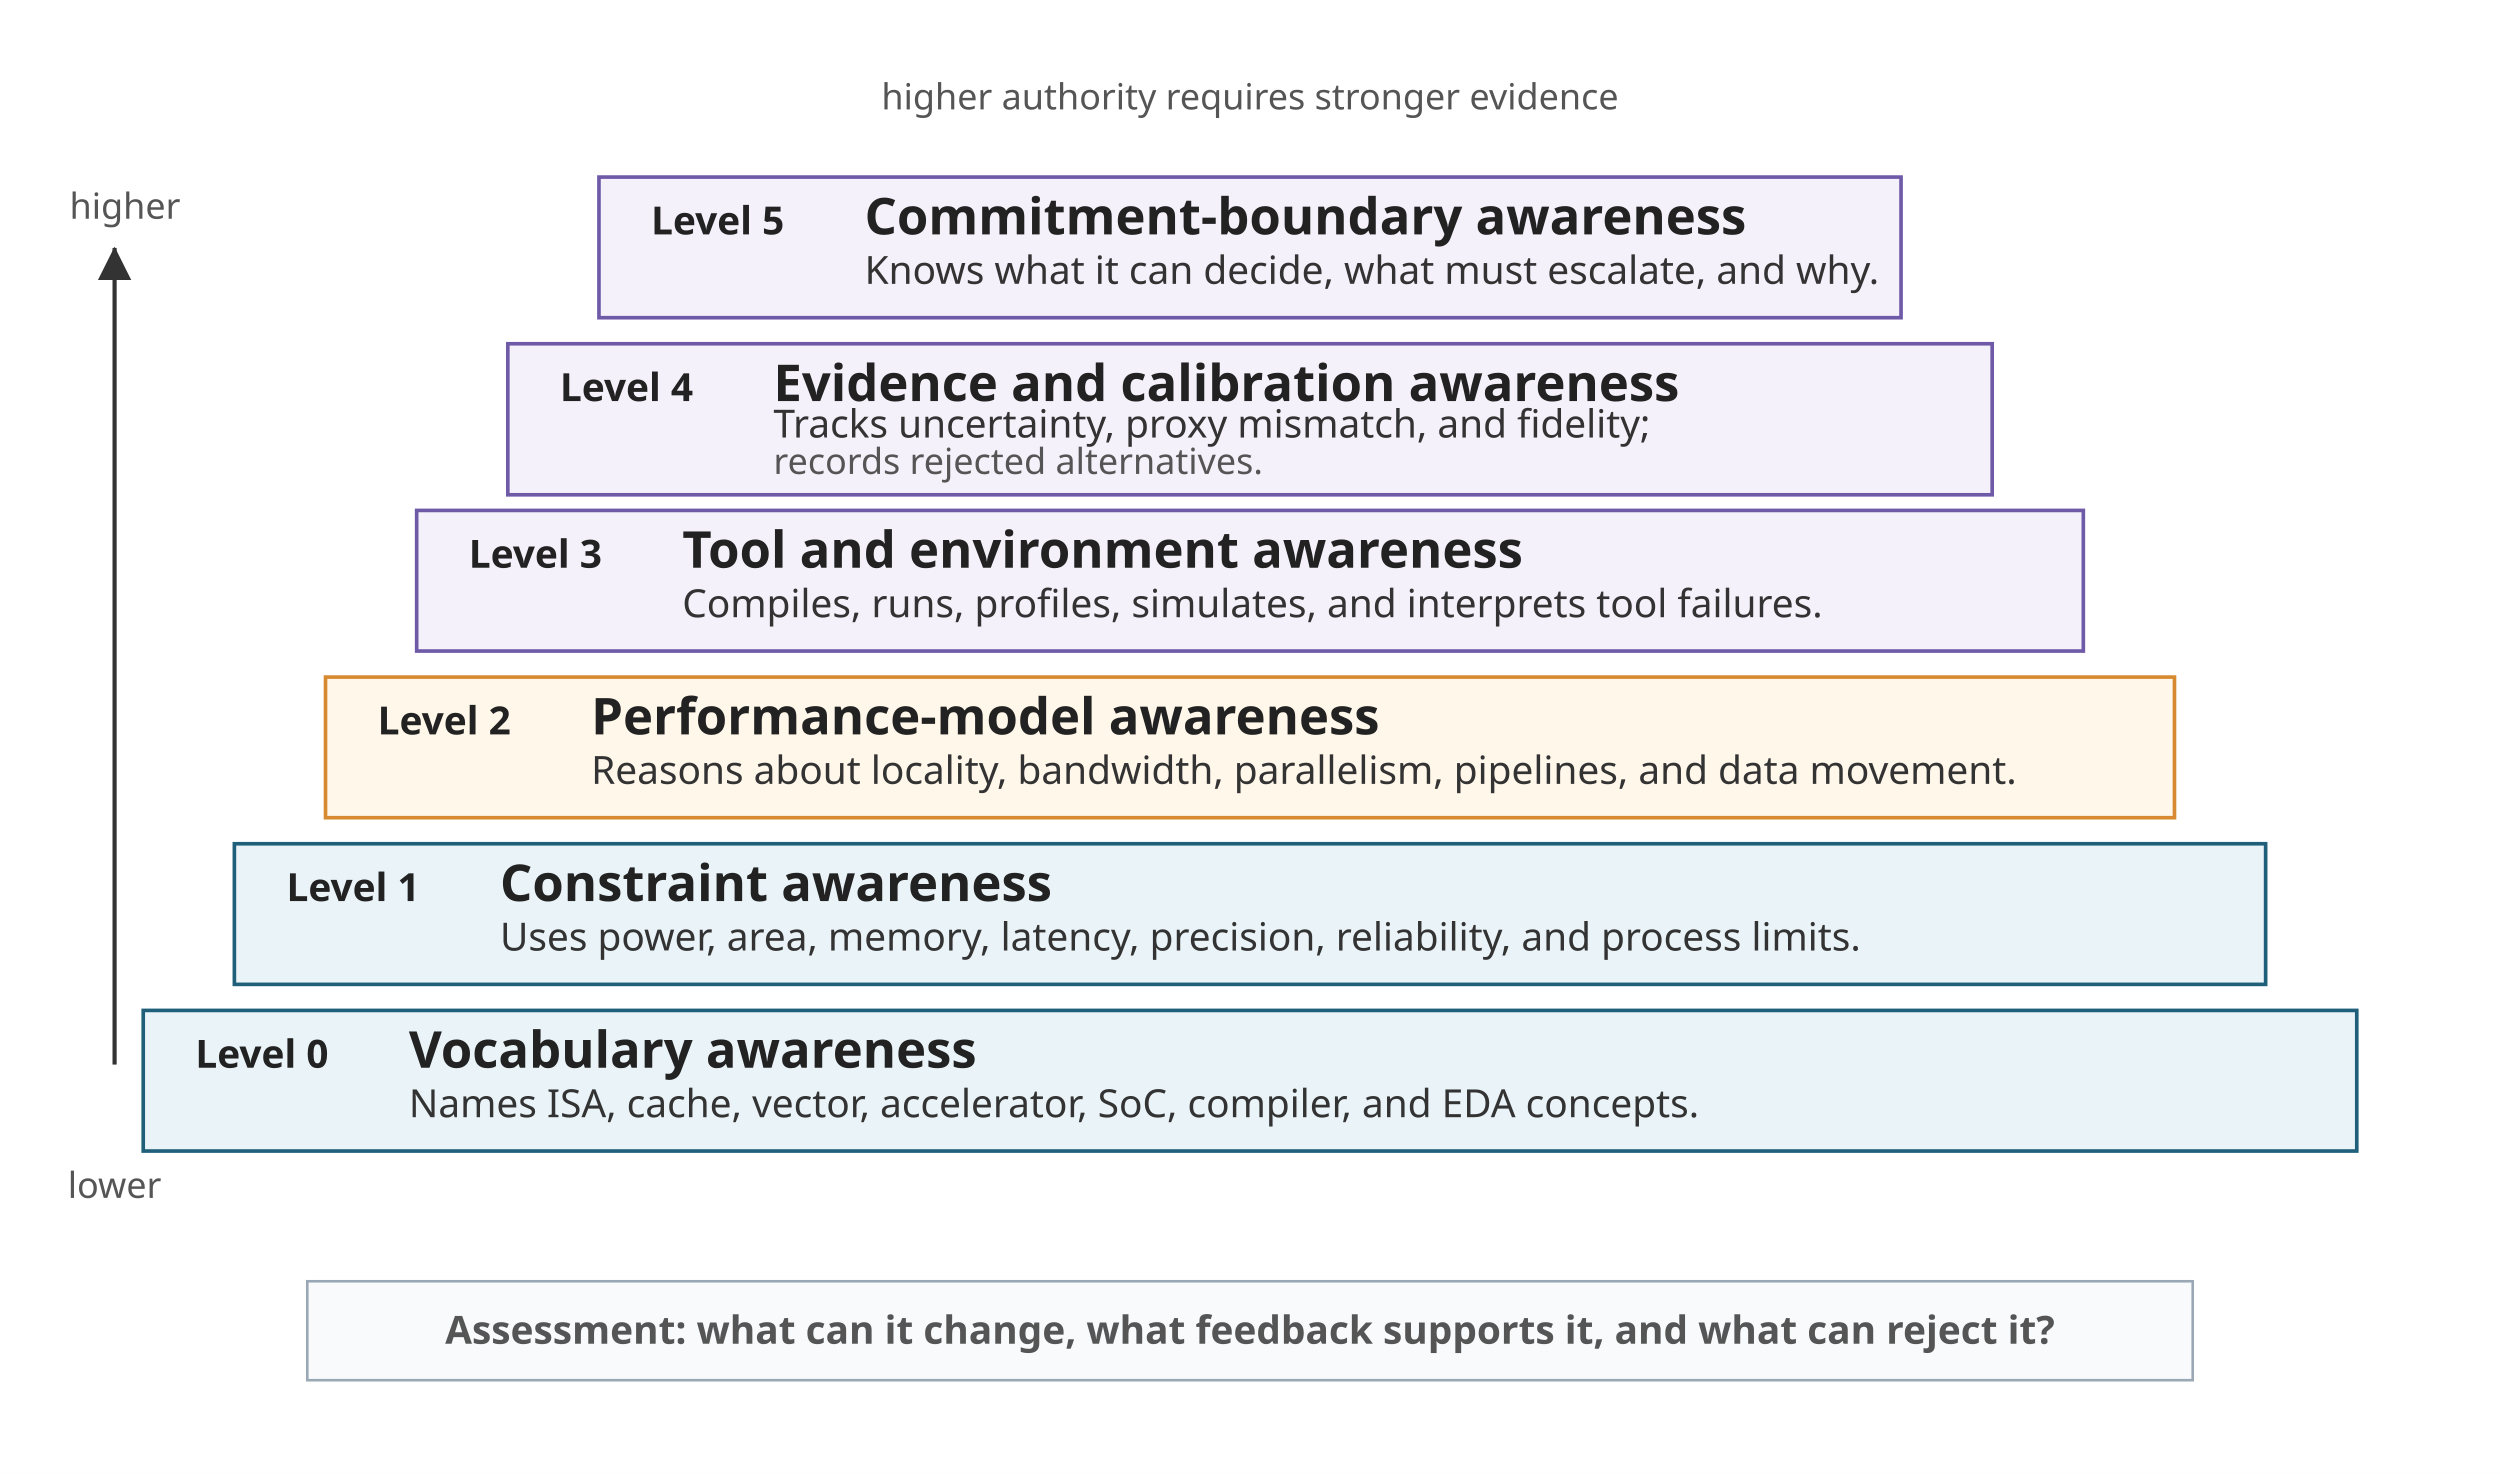
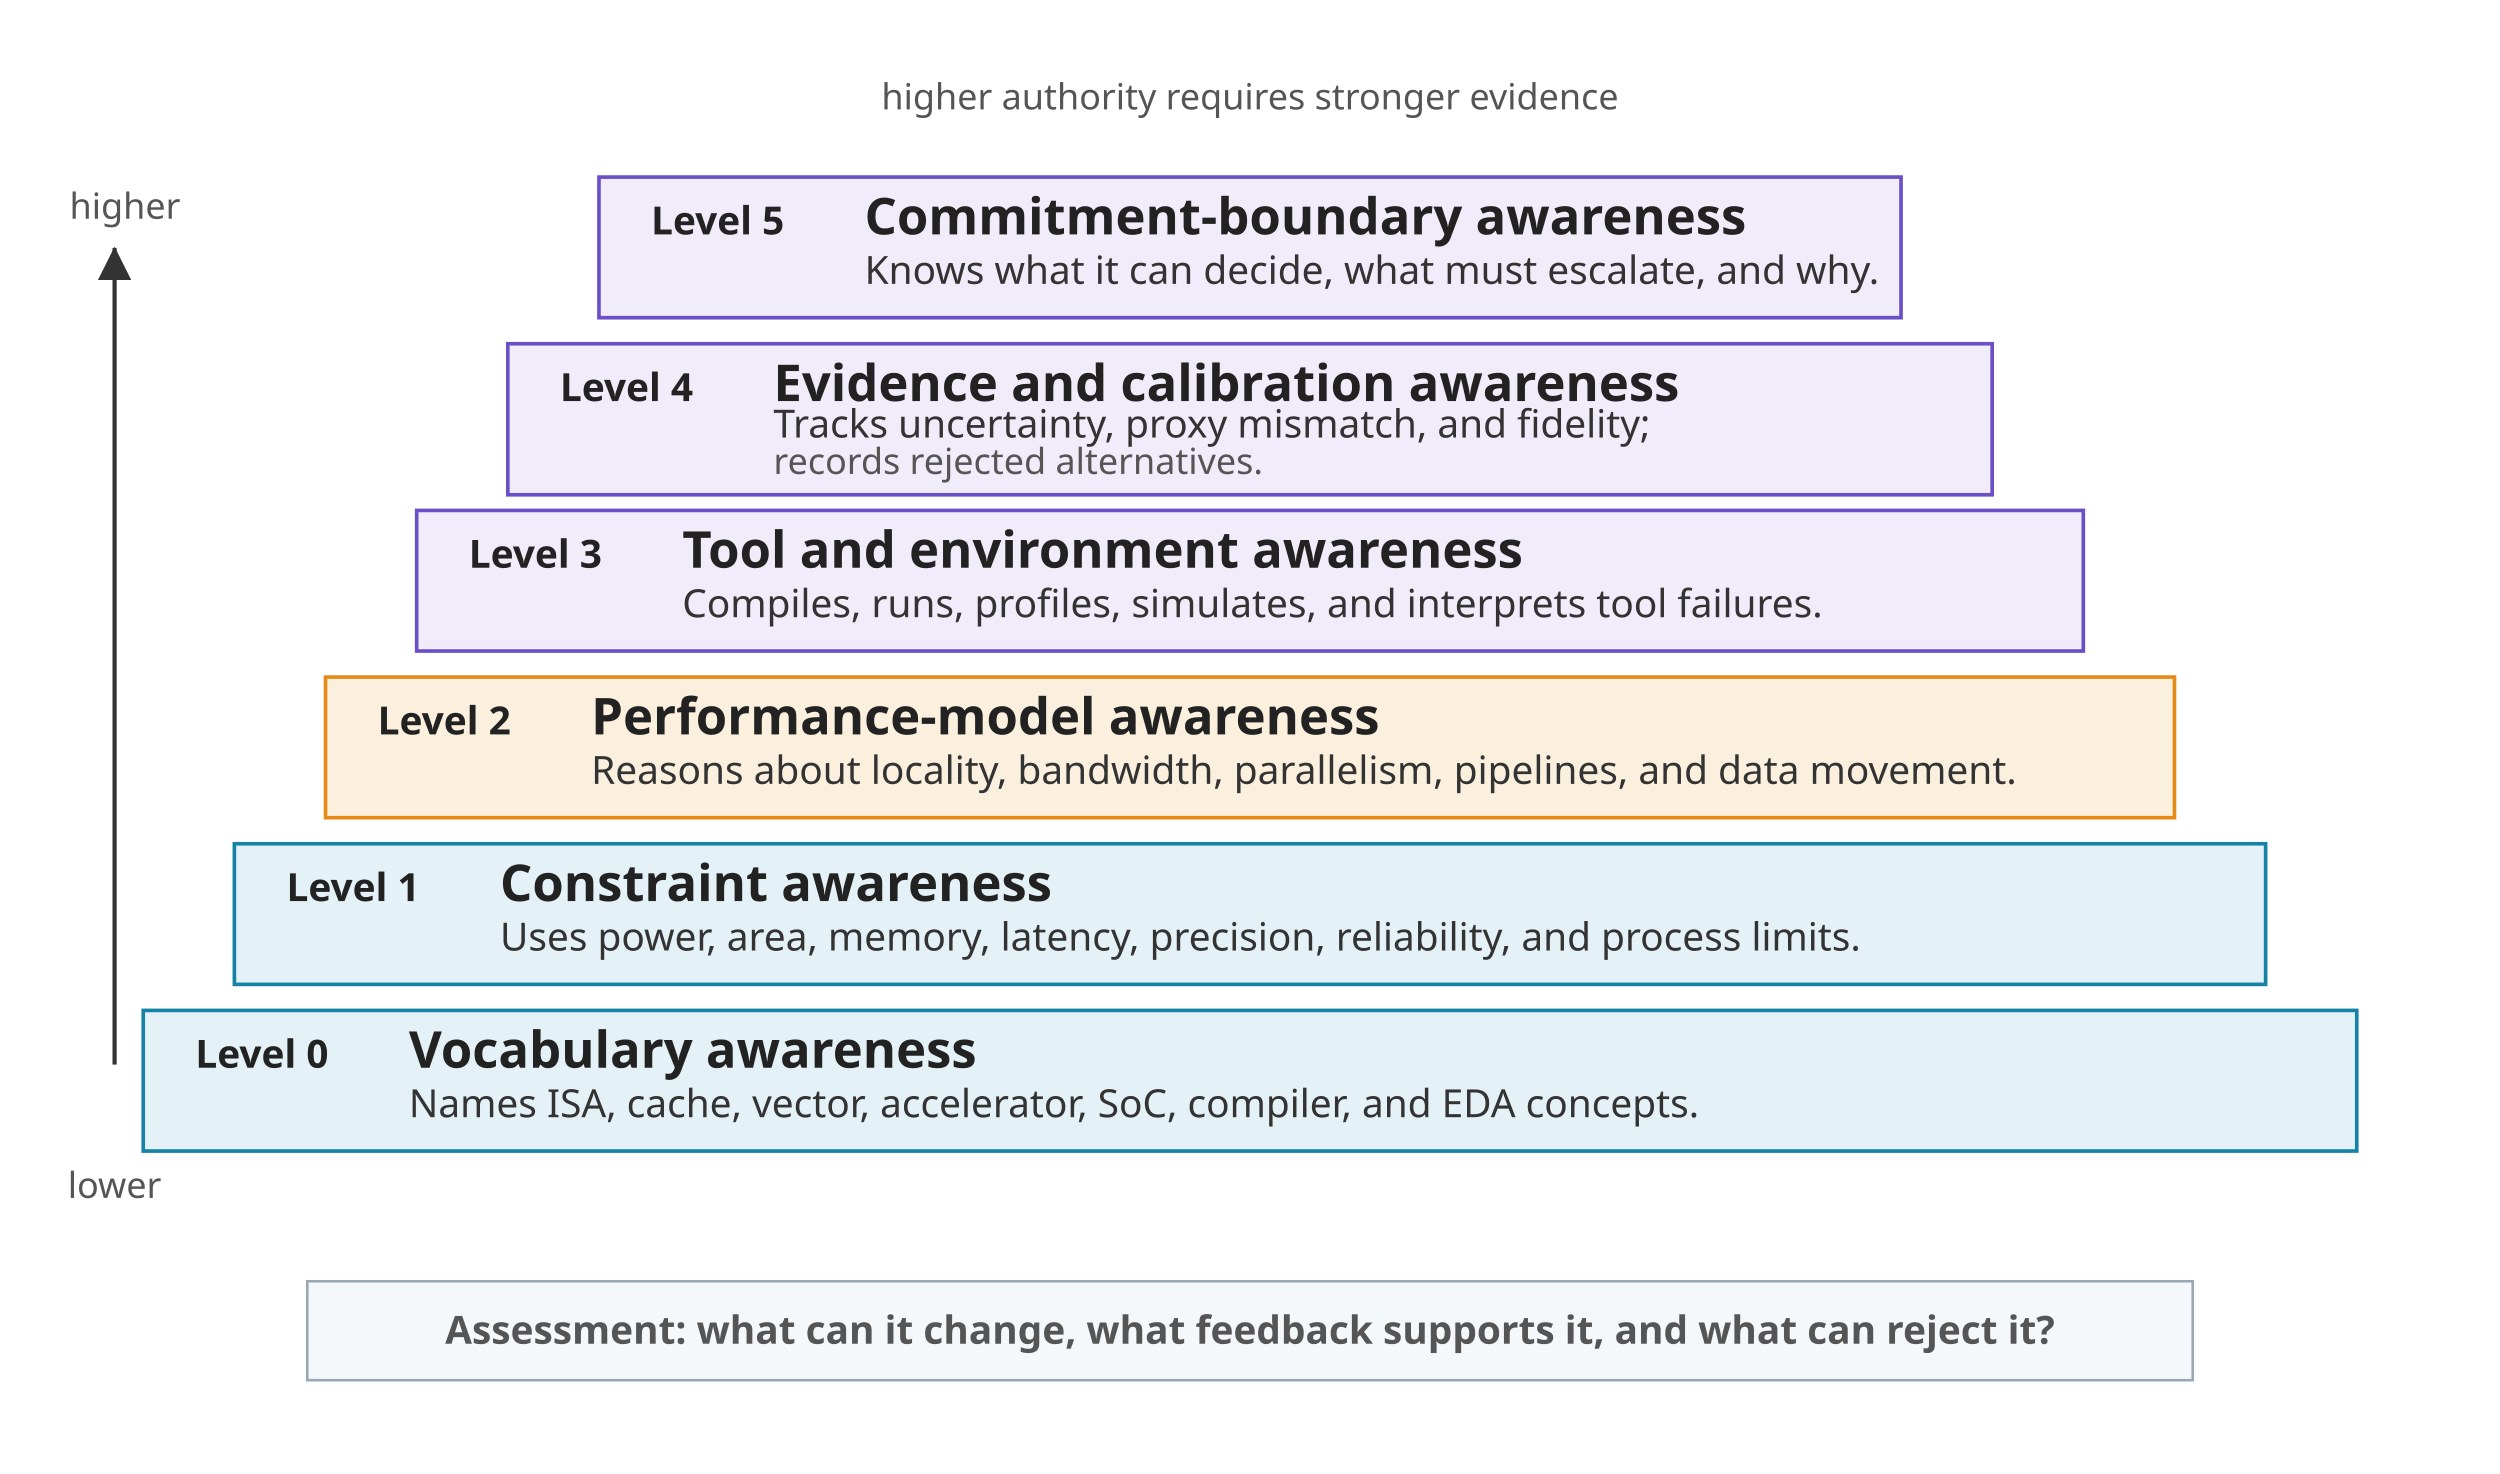
<svg xmlns="http://www.w3.org/2000/svg" viewBox="0 0 960 566" role="img">
  <defs>
    <marker id="arrow" viewBox="0 0 10 10" refX="9" refY="5" markerWidth="8" markerHeight="8" orient="auto">
      <path d="M 0 0 L 10 5 L 0 10 z" fill="#333333" />
    </marker>
    <style>
      .font { font-family: sans-serif; }
      .level { stroke-width: 1.4; }
      .num { font-size: 14.9px; font-weight: 700; fill: #222222; }
      .label { font-size: 19.5px; font-weight: 700; fill: #222222; }
      .body { font-size: 14.9px; fill: #333333; }
      .num-dark { font-size: 14.9px; font-weight: 700; fill: #222222; }
      .label-dark { font-size: 19.5px; font-weight: 700; fill: #222222; }
      .body-dark { font-size: 14.9px; fill: #333333; }
      .small-dark { font-size: 13.8px; fill: #555555; }
      .note { font-size: 14.9px; font-weight: 700; fill: #555555; }
      .small { font-size: 13.8px; fill: #555555; }
      .axis { stroke: #333333; stroke-width: 1.6; fill: none; stroke-linecap: square; }
-       .l0 { fill: #EAF4F8; stroke: #1F5F7A; }
-       .l1 { fill: #EAF4F8; stroke: #1F5F7A; }
-       .l2 { fill: #FFF7EA; stroke: #D88A30; }
-       .l3 { fill: #F5F1FA; stroke: #6F5AA8; }
-       .l4 { fill: #F5F1FA; stroke: #6F5AA8; }
-       .l5 { fill: #F5F1FA; stroke: #6F5AA8; }
-       .neutral { fill: #F8FAFC; stroke: #9AA8B5; }
+       .l0 { fill: #E4F1F6; stroke: #1683A6; }
+       .l1 { fill: #E4F1F6; stroke: #1683A6; }
+       .l2 { fill: #FBF0DE; stroke: #E68A17; }
+       .l3 { fill: #F0ECFA; stroke: #6A4FC7; }
+       .l4 { fill: #F0ECFA; stroke: #6A4FC7; }
+       .l5 { fill: #F0ECFA; stroke: #6A4FC7; }
+       .neutral { fill: #F5F8FA; stroke: #9AA8B5; }
    </style>
  </defs>
  <rect width="960" height="566" fill="#FFFFFF" />
  <g class="font" transform="translate(0,-54)">
    <line class="axis" x1="44" y1="462" x2="44" y2="150" marker-end="url(#arrow)" />
    <text class="small" x="44" y="514" text-anchor="middle">lower</text>
    <text class="small" x="48" y="138" text-anchor="middle">higher</text>
    <text class="small" x="480" y="96" text-anchor="middle">higher authority requires stronger evidence</text>
    <rect class="level l5" x="230" y="122" width="500" height="54" />
    <text class="num-dark" x="250" y="144">Level 5</text>
    <text class="label-dark" x="332" y="144">Commitment-boundary awareness</text>
    <text class="body-dark" x="332" y="163">Knows what it can decide, what must escalate, and why.</text>
    <rect class="level l4" x="195" y="186" width="570" height="58" />
    <text class="num-dark" x="215" y="208">Level 4</text>
    <text class="label-dark" x="297" y="208">Evidence and calibration awareness</text>
    <text class="body-dark" x="297" y="222">Tracks uncertainty, proxy mismatch, and fidelity;</text>
    <text class="small-dark" x="297" y="236">records rejected alternatives.</text>
    <rect class="level l3" x="160" y="250" width="640" height="54" />
    <text class="num-dark" x="180" y="272">Level 3</text>
    <text class="label-dark" x="262" y="272">Tool and environment awareness</text>
    <text class="body-dark" x="262" y="291">Compiles, runs, profiles, simulates, and interprets tool failures.</text>
    <rect class="level l2" x="125" y="314" width="710" height="54" />
    <text class="num" x="145" y="336">Level 2</text>
    <text class="label" x="227" y="336">Performance-model awareness</text>
    <text class="body" x="227" y="355">Reasons about locality, bandwidth, parallelism, pipelines, and data movement.</text>
    <rect class="level l1" x="90" y="378" width="780" height="54" />
    <text class="num" x="110" y="400">Level 1</text>
    <text class="label" x="192" y="400">Constraint awareness</text>
    <text class="body" x="192" y="419">Uses power, area, memory, latency, precision, reliability, and process limits.</text>
    <rect class="level l0" x="55" y="442" width="850" height="54" />
    <text class="num" x="75" y="464">Level 0</text>
    <text class="label" x="157" y="464">Vocabulary awareness</text>
    <text class="body" x="157" y="483">Names ISA, cache, vector, accelerator, SoC, compiler, and EDA concepts.</text>
    <rect class="neutral" x="118" y="546" width="724" height="38" />
    <text class="note" x="480" y="570" text-anchor="middle">Assessment: what can it change, what feedback supports it, and what can reject it?</text>
  </g>
</svg>
